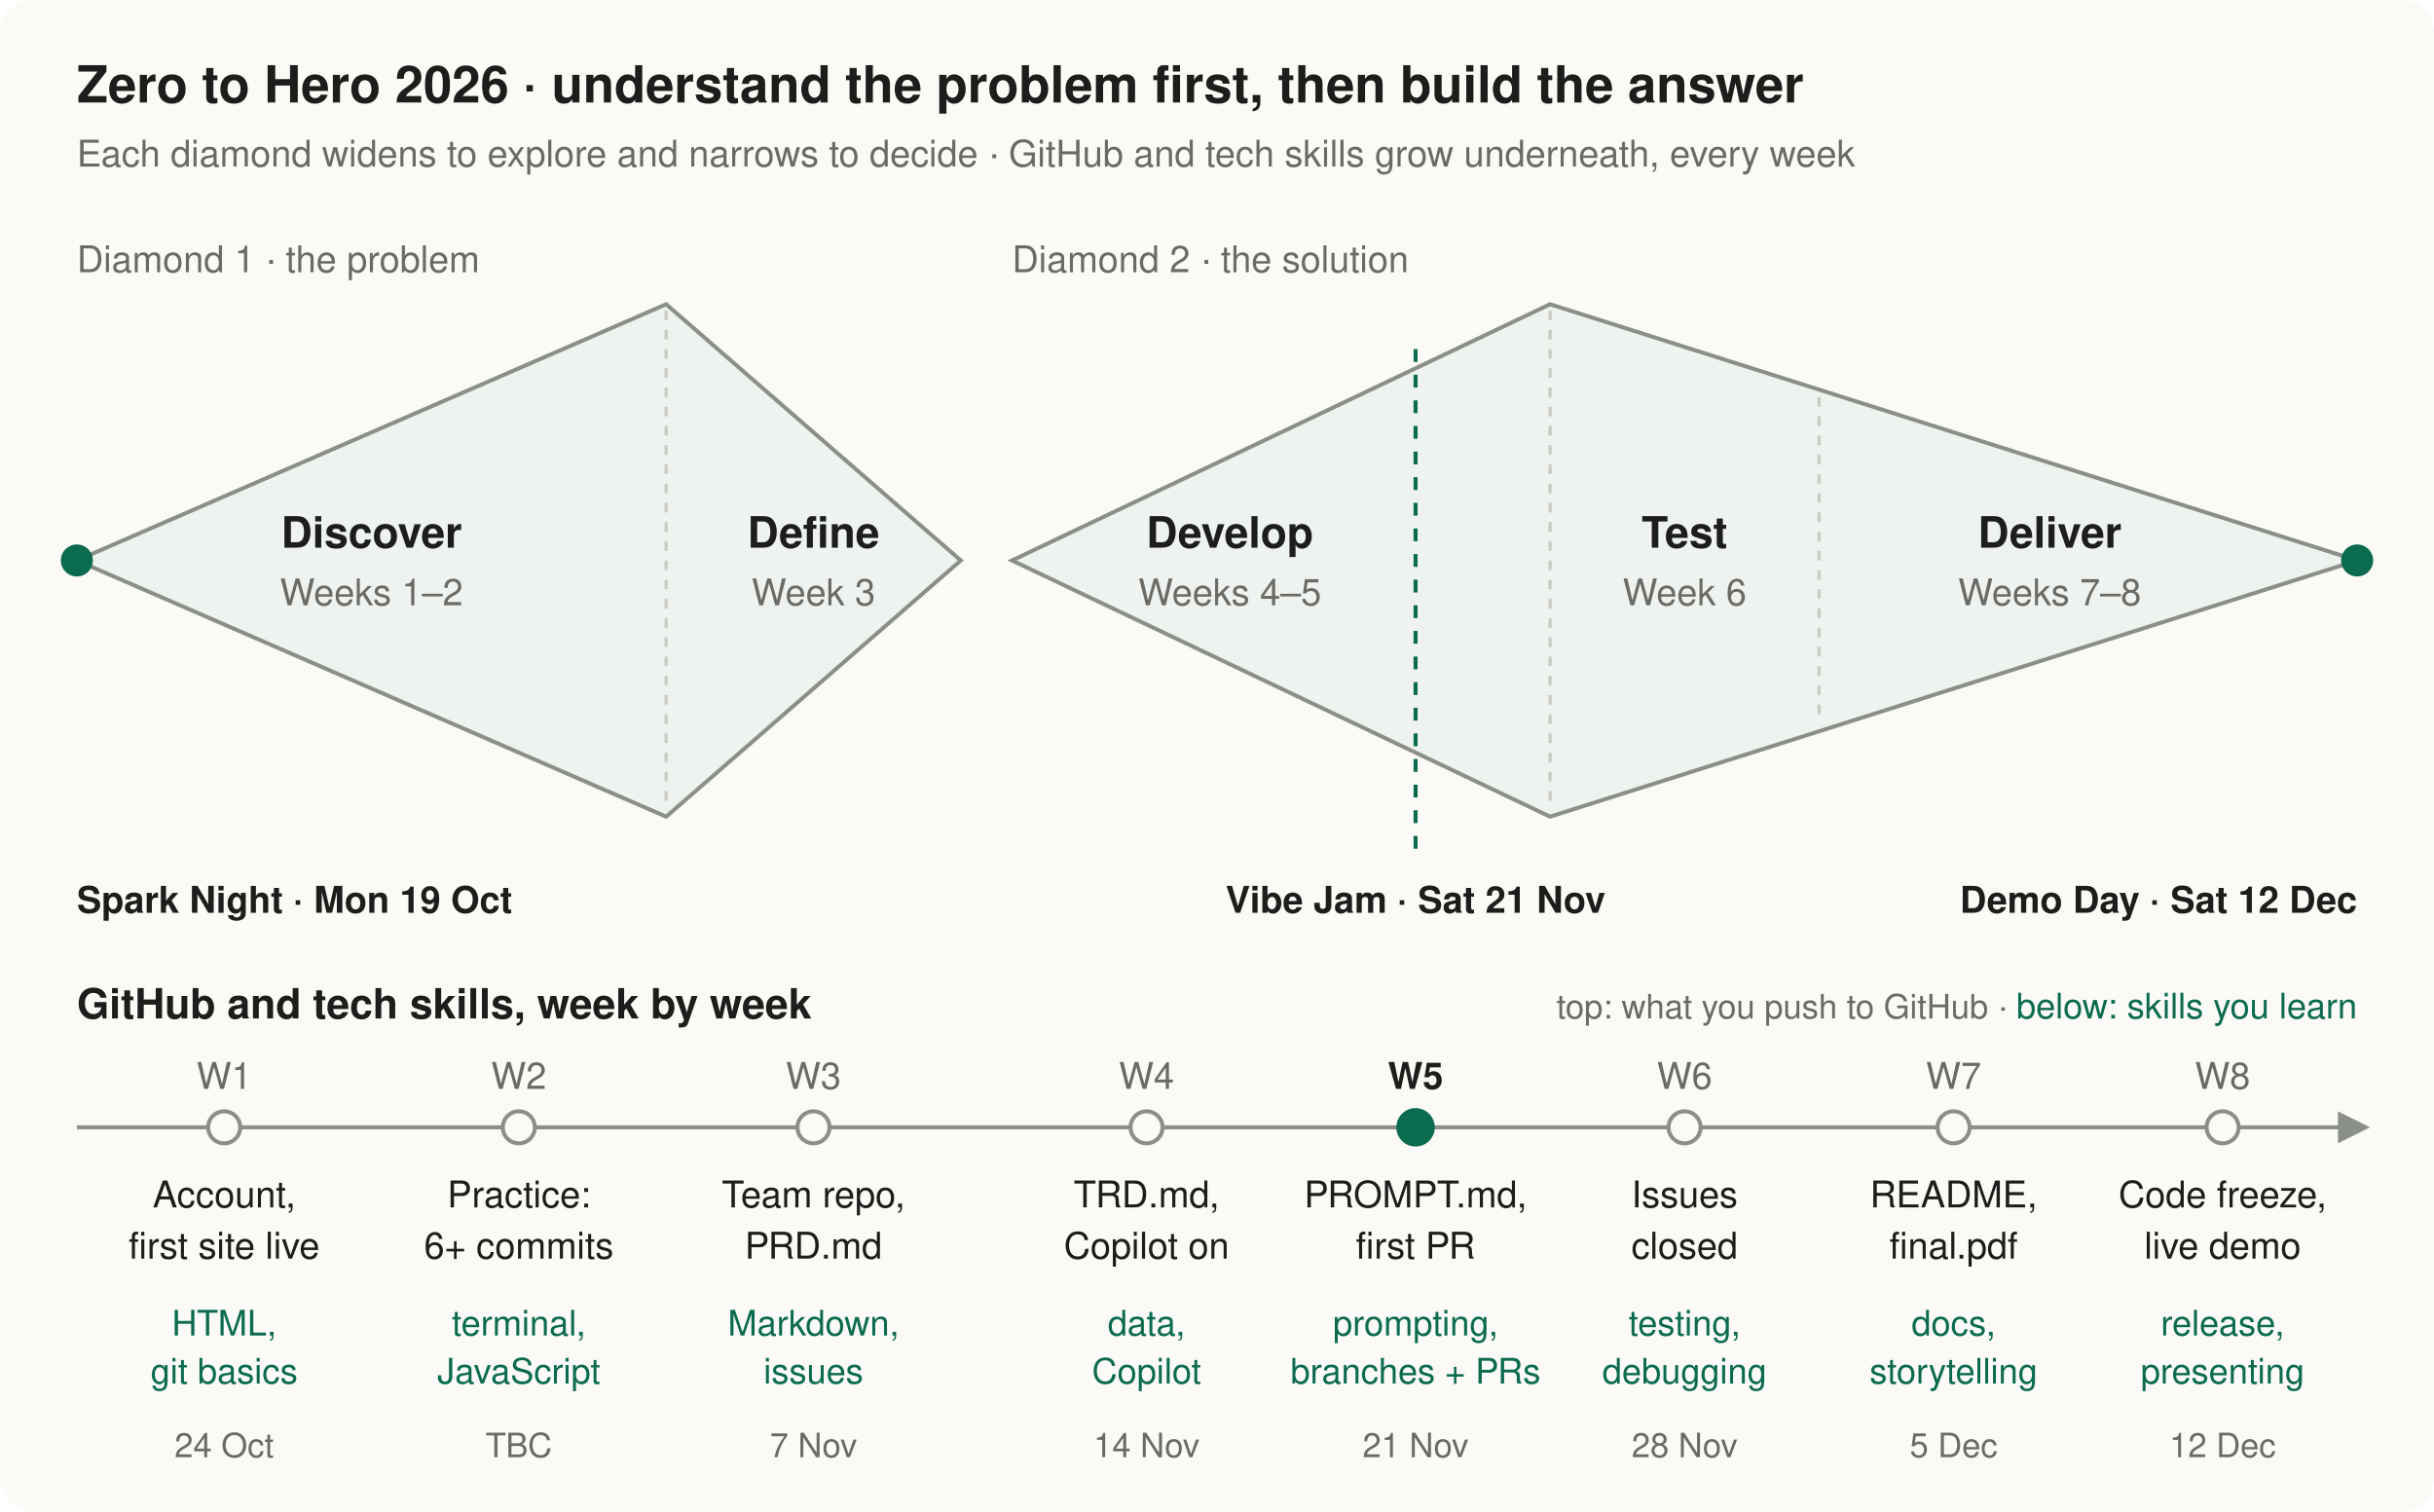
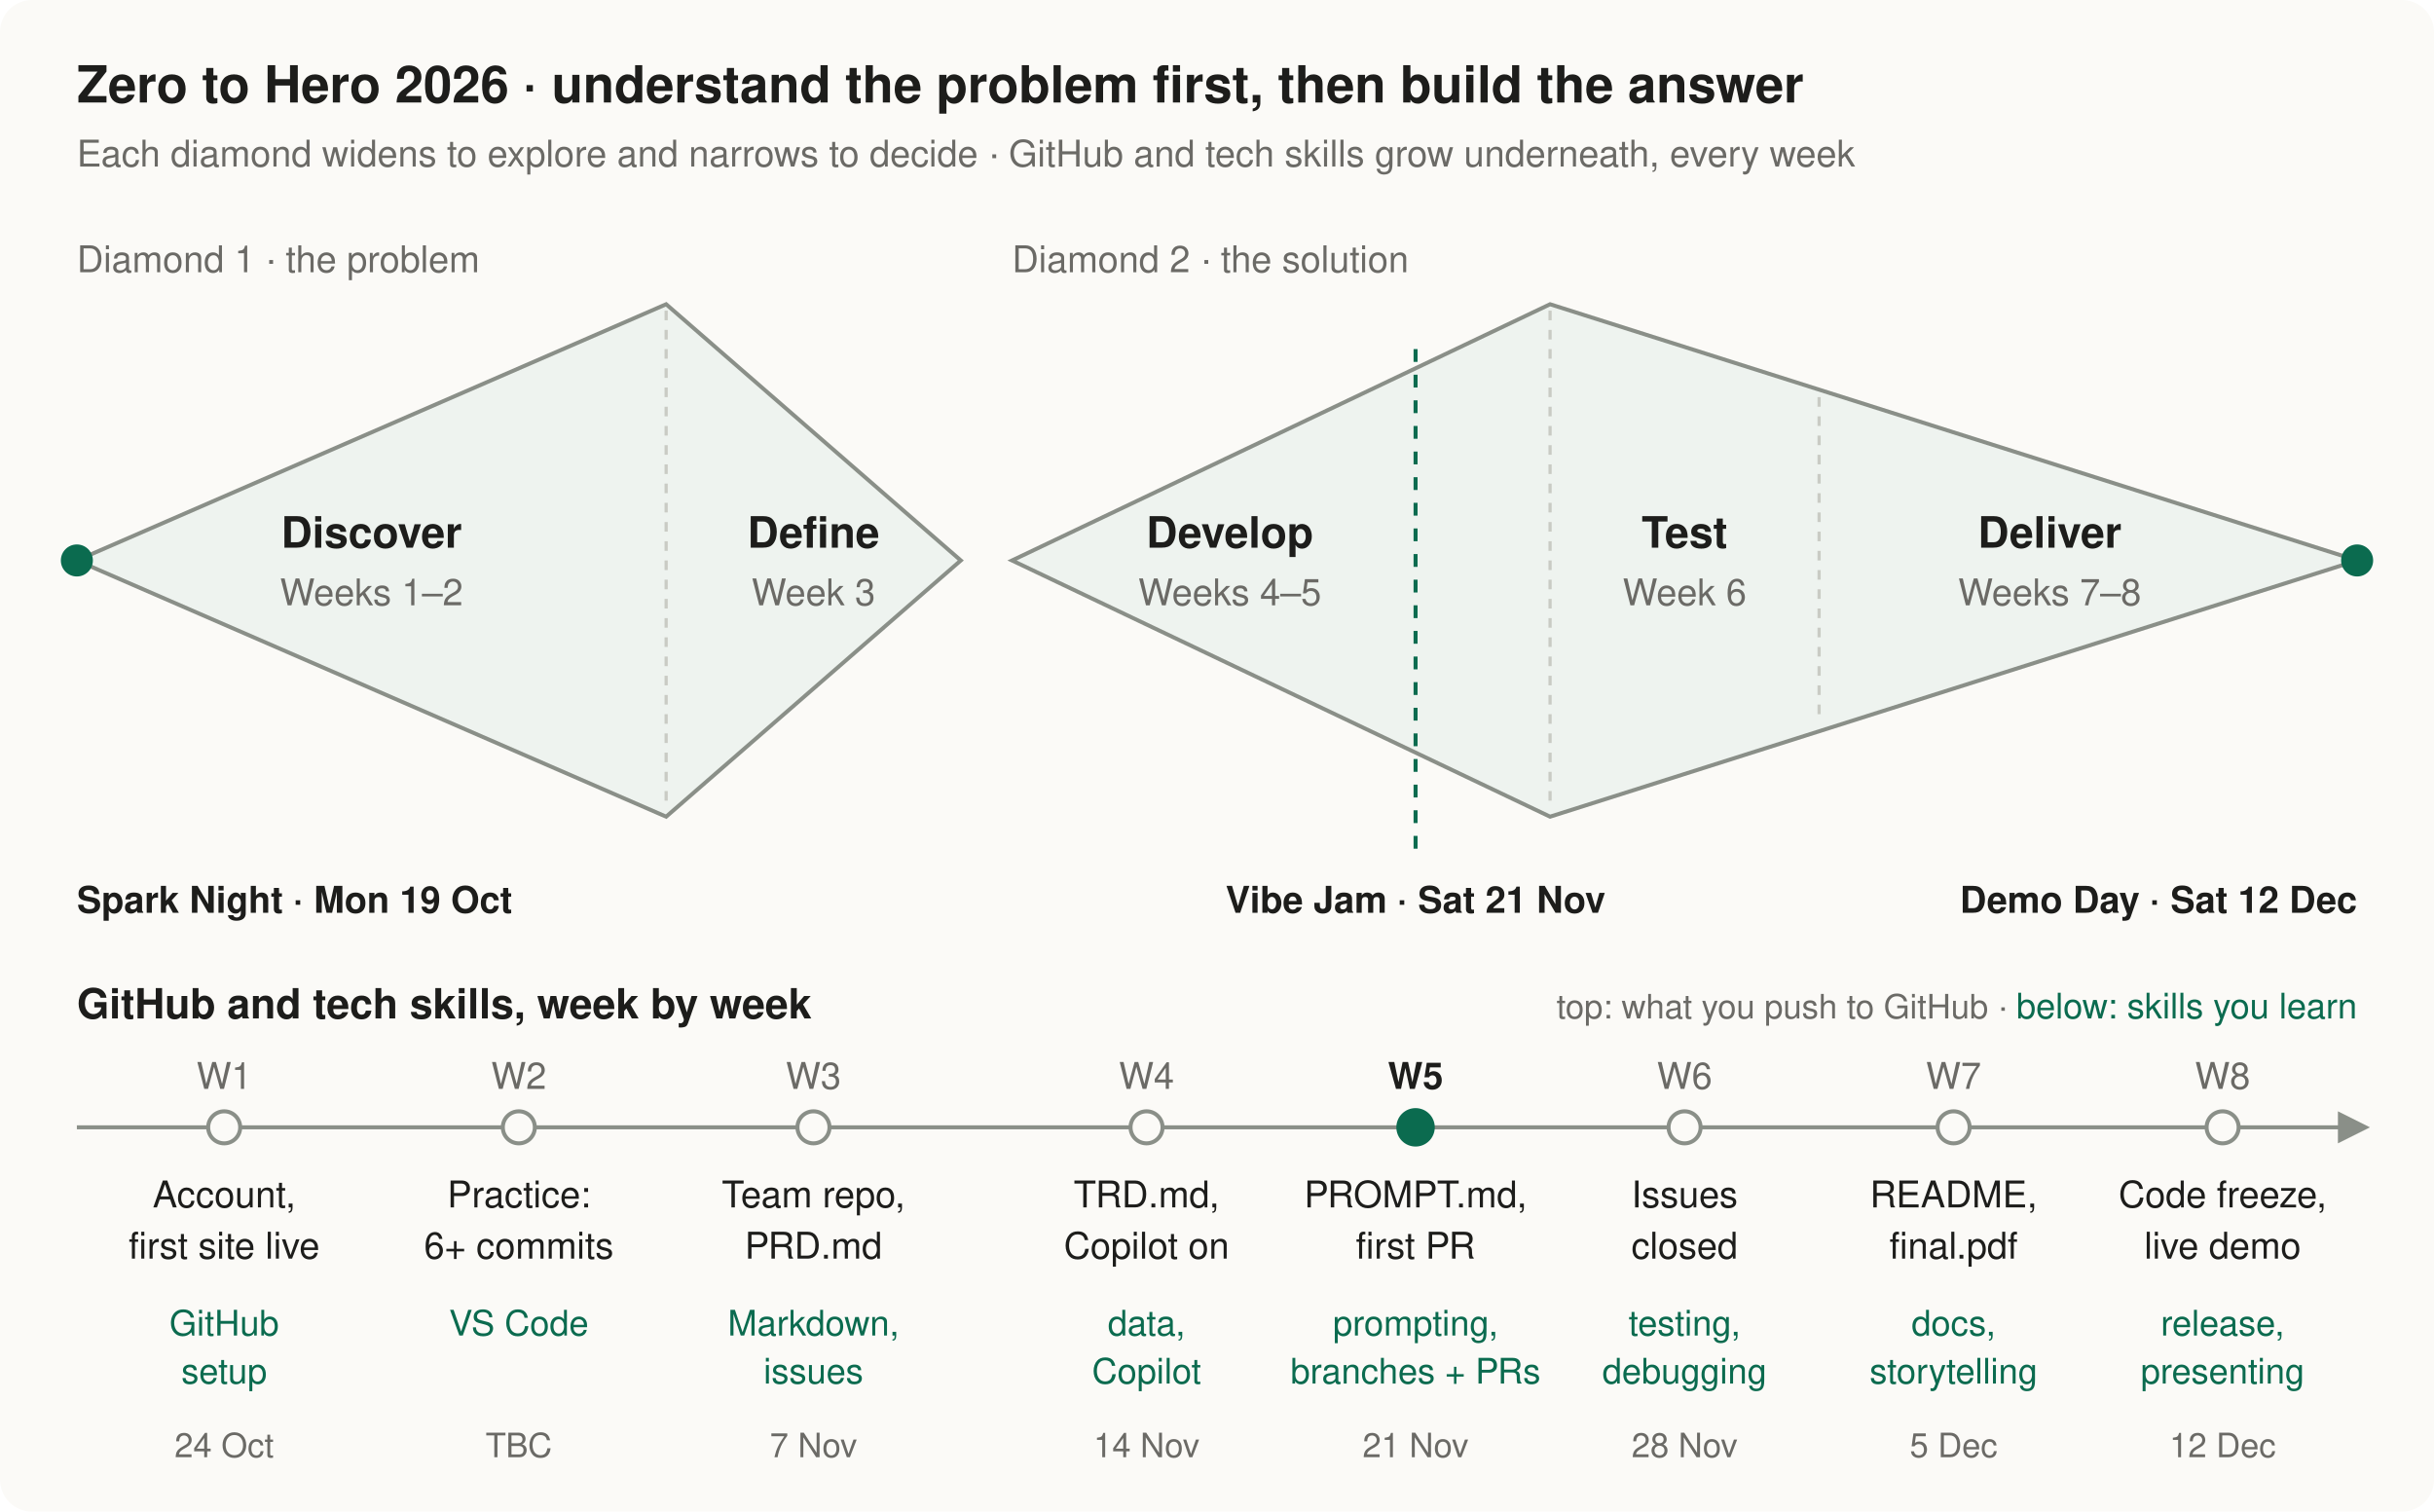
<svg xmlns="http://www.w3.org/2000/svg" viewBox="0 0 760 472" role="img" aria-label="Zero to Hero roadmap: understand the problem first, then build the answer" font-family="-apple-system, 'Segoe UI', Helvetica, Arial, sans-serif" font-size="11.5">
  <style>
.bg{fill:#fbfaf7} .ink{fill:#1d1d1b} .q{fill:#6b6a66} .b{font-weight:600} .s{font-size:10.5px}
.dia{fill:#eef3ef;stroke:#8a8f88;stroke-width:1.25} .grid{stroke:#c9cbc4;stroke-dasharray:3 3}
.axis{stroke:#8a8f88;stroke-width:1.25} .dot{fill:#fbfaf7;stroke:#8a8f88;stroke-width:1.25}
.acc{fill:#0b6b4f} .accl{stroke:#0b6b4f;stroke-width:1.25;stroke-dasharray:4 4} .arrow{fill:#8a8f88} .sk{fill:#0b6b4f;font-size:11px}
@media (prefers-color-scheme: dark) {
 .bg{fill:#0d1117} .ink{fill:#e6edf3} .q{fill:#9198a1} .dia{fill:#16231d;stroke:#6e7681} .grid{stroke:#30363d}
 .axis{stroke:#6e7681} .dot{fill:#0d1117;stroke:#6e7681} .acc{fill:#3fb984} .accl{stroke:#3fb984} .arrow{fill:#6e7681} .sk{fill:#3fb984}
}
</style>
  <rect width="760" height="472" class="bg" rx="10" />
  <text x="24" y="32" font-size="16" class="ink b">Zero to Hero 2026 · understand the problem first, then build the answer</text>
  <text x="24" y="52" class="q">Each diamond widens to explore and narrows to decide · GitHub and tech skills grow underneath, every week</text>
  <polygon points="24,175 208,95 300,175 208,255" class="dia" />
  <line x1="208" y1="97" x2="208" y2="253" class="grid" />
  <text x="24" y="85" class="q">Diamond 1 · the problem</text>
  <text x="116" y="171" text-anchor="middle" font-size="13.5" class="ink b">Discover</text>
  <text x="116" y="189" text-anchor="middle" class="q">Weeks 1–2</text>
  <text x="254" y="171" text-anchor="middle" font-size="13.5" class="ink b">Define</text>
  <text x="254" y="189" text-anchor="middle" class="q">Week 3</text>
  <polygon points="316,175 484,95 736,175 484,255" class="dia" />
  <line x1="484" y1="97" x2="484" y2="253" class="grid" />
  <line x1="568" y1="124" x2="568" y2="226" class="grid" />
  <text x="316" y="85" class="q">Diamond 2 · the solution</text>
  <text x="384" y="171" text-anchor="middle" font-size="13.5" class="ink b">Develop</text>
  <text x="384" y="189" text-anchor="middle" class="q">Weeks 4–5</text>
  <text x="526" y="171" text-anchor="middle" font-size="13.5" class="ink b">Test</text>
  <text x="526" y="189" text-anchor="middle" class="q">Week 6</text>
  <text x="640" y="171" text-anchor="middle" font-size="13.5" class="ink b">Deliver</text>
  <text x="640" y="189" text-anchor="middle" class="q">Weeks 7–8</text>
  <circle cx="24" cy="175" r="5" class="acc" />
  <text x="24" y="285" class="ink b">Spark Night · Mon 19 Oct</text>
  <line x1="442" x2="442" y1="109" y2="267" class="accl" />
  <text x="442" y="285" text-anchor="middle" class="ink b">Vibe Jam · Sat 21 Nov</text>
  <circle cx="736" cy="175" r="5" class="acc" />
  <text x="736" y="285" text-anchor="end" class="ink b">Demo Day · Sat 12 Dec</text>
  <text x="24" y="318" font-size="13" class="ink b">GitHub and tech skills, week by week</text>
  <text x="736" y="318" text-anchor="end" class="q s">top: what you push to GitHub · <tspan class="sk">below: skills you learn</tspan>
  </text>
  <line x1="24" x2="732" y1="352" y2="352" class="axis" />
  <path d="M740 352 L730 347 L730 357 z" class="arrow" />
  <circle cx="70" cy="352" r="5" class="dot" />
  <text x="70" y="340" text-anchor="middle" class="q">W1</text>
  <text x="70" y="377" text-anchor="middle" class="ink">Account,</text>
  <text x="70" y="393" text-anchor="middle" class="ink">first site live</text>
  <text x="70" y="455" text-anchor="middle" class="q s">24 Oct</text>
  <circle cx="162" cy="352" r="5" class="dot" />
  <text x="162" y="340" text-anchor="middle" class="q">W2</text>
  <text x="162" y="377" text-anchor="middle" class="ink">Practice:</text>
  <text x="162" y="393" text-anchor="middle" class="ink">6+ commits</text>
  <text x="162" y="455" text-anchor="middle" class="q s">TBC</text>
  <circle cx="254" cy="352" r="5" class="dot" />
  <text x="254" y="340" text-anchor="middle" class="q">W3</text>
  <text x="254" y="377" text-anchor="middle" class="ink">Team repo,</text>
  <text x="254" y="393" text-anchor="middle" class="ink">PRD.md</text>
  <text x="254" y="455" text-anchor="middle" class="q s">7 Nov</text>
  <circle cx="358" cy="352" r="5" class="dot" />
  <text x="358" y="340" text-anchor="middle" class="q">W4</text>
  <text x="358" y="377" text-anchor="middle" class="ink">TRD.md,</text>
  <text x="358" y="393" text-anchor="middle" class="ink">Copilot on</text>
  <text x="358" y="455" text-anchor="middle" class="q s">14 Nov</text>
  <circle cx="442" cy="352" r="6" class="acc" />
  <text x="442" y="340" text-anchor="middle" class="ink b">W5</text>
  <text x="442" y="377" text-anchor="middle" class="ink">PROMPT.md,</text>
  <text x="442" y="393" text-anchor="middle" class="ink">first PR</text>
  <text x="442" y="455" text-anchor="middle" class="q s">21 Nov</text>
  <circle cx="526" cy="352" r="5" class="dot" />
  <text x="526" y="340" text-anchor="middle" class="q">W6</text>
  <text x="526" y="377" text-anchor="middle" class="ink">Issues</text>
  <text x="526" y="393" text-anchor="middle" class="ink">closed</text>
  <text x="526" y="455" text-anchor="middle" class="q s">28 Nov</text>
  <circle cx="610" cy="352" r="5" class="dot" />
  <text x="610" y="340" text-anchor="middle" class="q">W7</text>
  <text x="610" y="377" text-anchor="middle" class="ink">README,</text>
  <text x="610" y="393" text-anchor="middle" class="ink">final.pdf</text>
  <text x="610" y="455" text-anchor="middle" class="q s">5 Dec</text>
  <circle cx="694" cy="352" r="5" class="dot" />
  <text x="694" y="340" text-anchor="middle" class="q">W8</text>
  <text x="694" y="377" text-anchor="middle" class="ink">Code freeze,</text>
  <text x="694" y="393" text-anchor="middle" class="ink">live demo</text>
  <text x="694" y="455" text-anchor="middle" class="q s">12 Dec</text>
-   <text x="70" y="417" text-anchor="middle" class="sk">HTML,</text>
-   <text x="70" y="432" text-anchor="middle" class="sk">git basics</text>
-   <text x="162" y="417" text-anchor="middle" class="sk">terminal,</text>
-   <text x="162" y="432" text-anchor="middle" class="sk">JavaScript</text>
+   <text x="70" y="417" text-anchor="middle" class="sk">GitHub</text>
+   <text x="70" y="432" text-anchor="middle" class="sk">setup</text>
+   <text x="162" y="417" text-anchor="middle" class="sk">VS Code</text>
  <text x="254" y="417" text-anchor="middle" class="sk">Markdown,</text>
  <text x="254" y="432" text-anchor="middle" class="sk">issues</text>
  <text x="358" y="417" text-anchor="middle" class="sk">data,</text>
  <text x="358" y="432" text-anchor="middle" class="sk">Copilot</text>
  <text x="442" y="417" text-anchor="middle" class="sk">prompting,</text>
  <text x="442" y="432" text-anchor="middle" class="sk">branches + PRs</text>
  <text x="526" y="417" text-anchor="middle" class="sk">testing,</text>
  <text x="526" y="432" text-anchor="middle" class="sk">debugging</text>
  <text x="610" y="417" text-anchor="middle" class="sk">docs,</text>
  <text x="610" y="432" text-anchor="middle" class="sk">storytelling</text>
  <text x="694" y="417" text-anchor="middle" class="sk">release,</text>
  <text x="694" y="432" text-anchor="middle" class="sk">presenting</text>
  <text x="24" y="417" class="q s" text-anchor="start" />
</svg>
